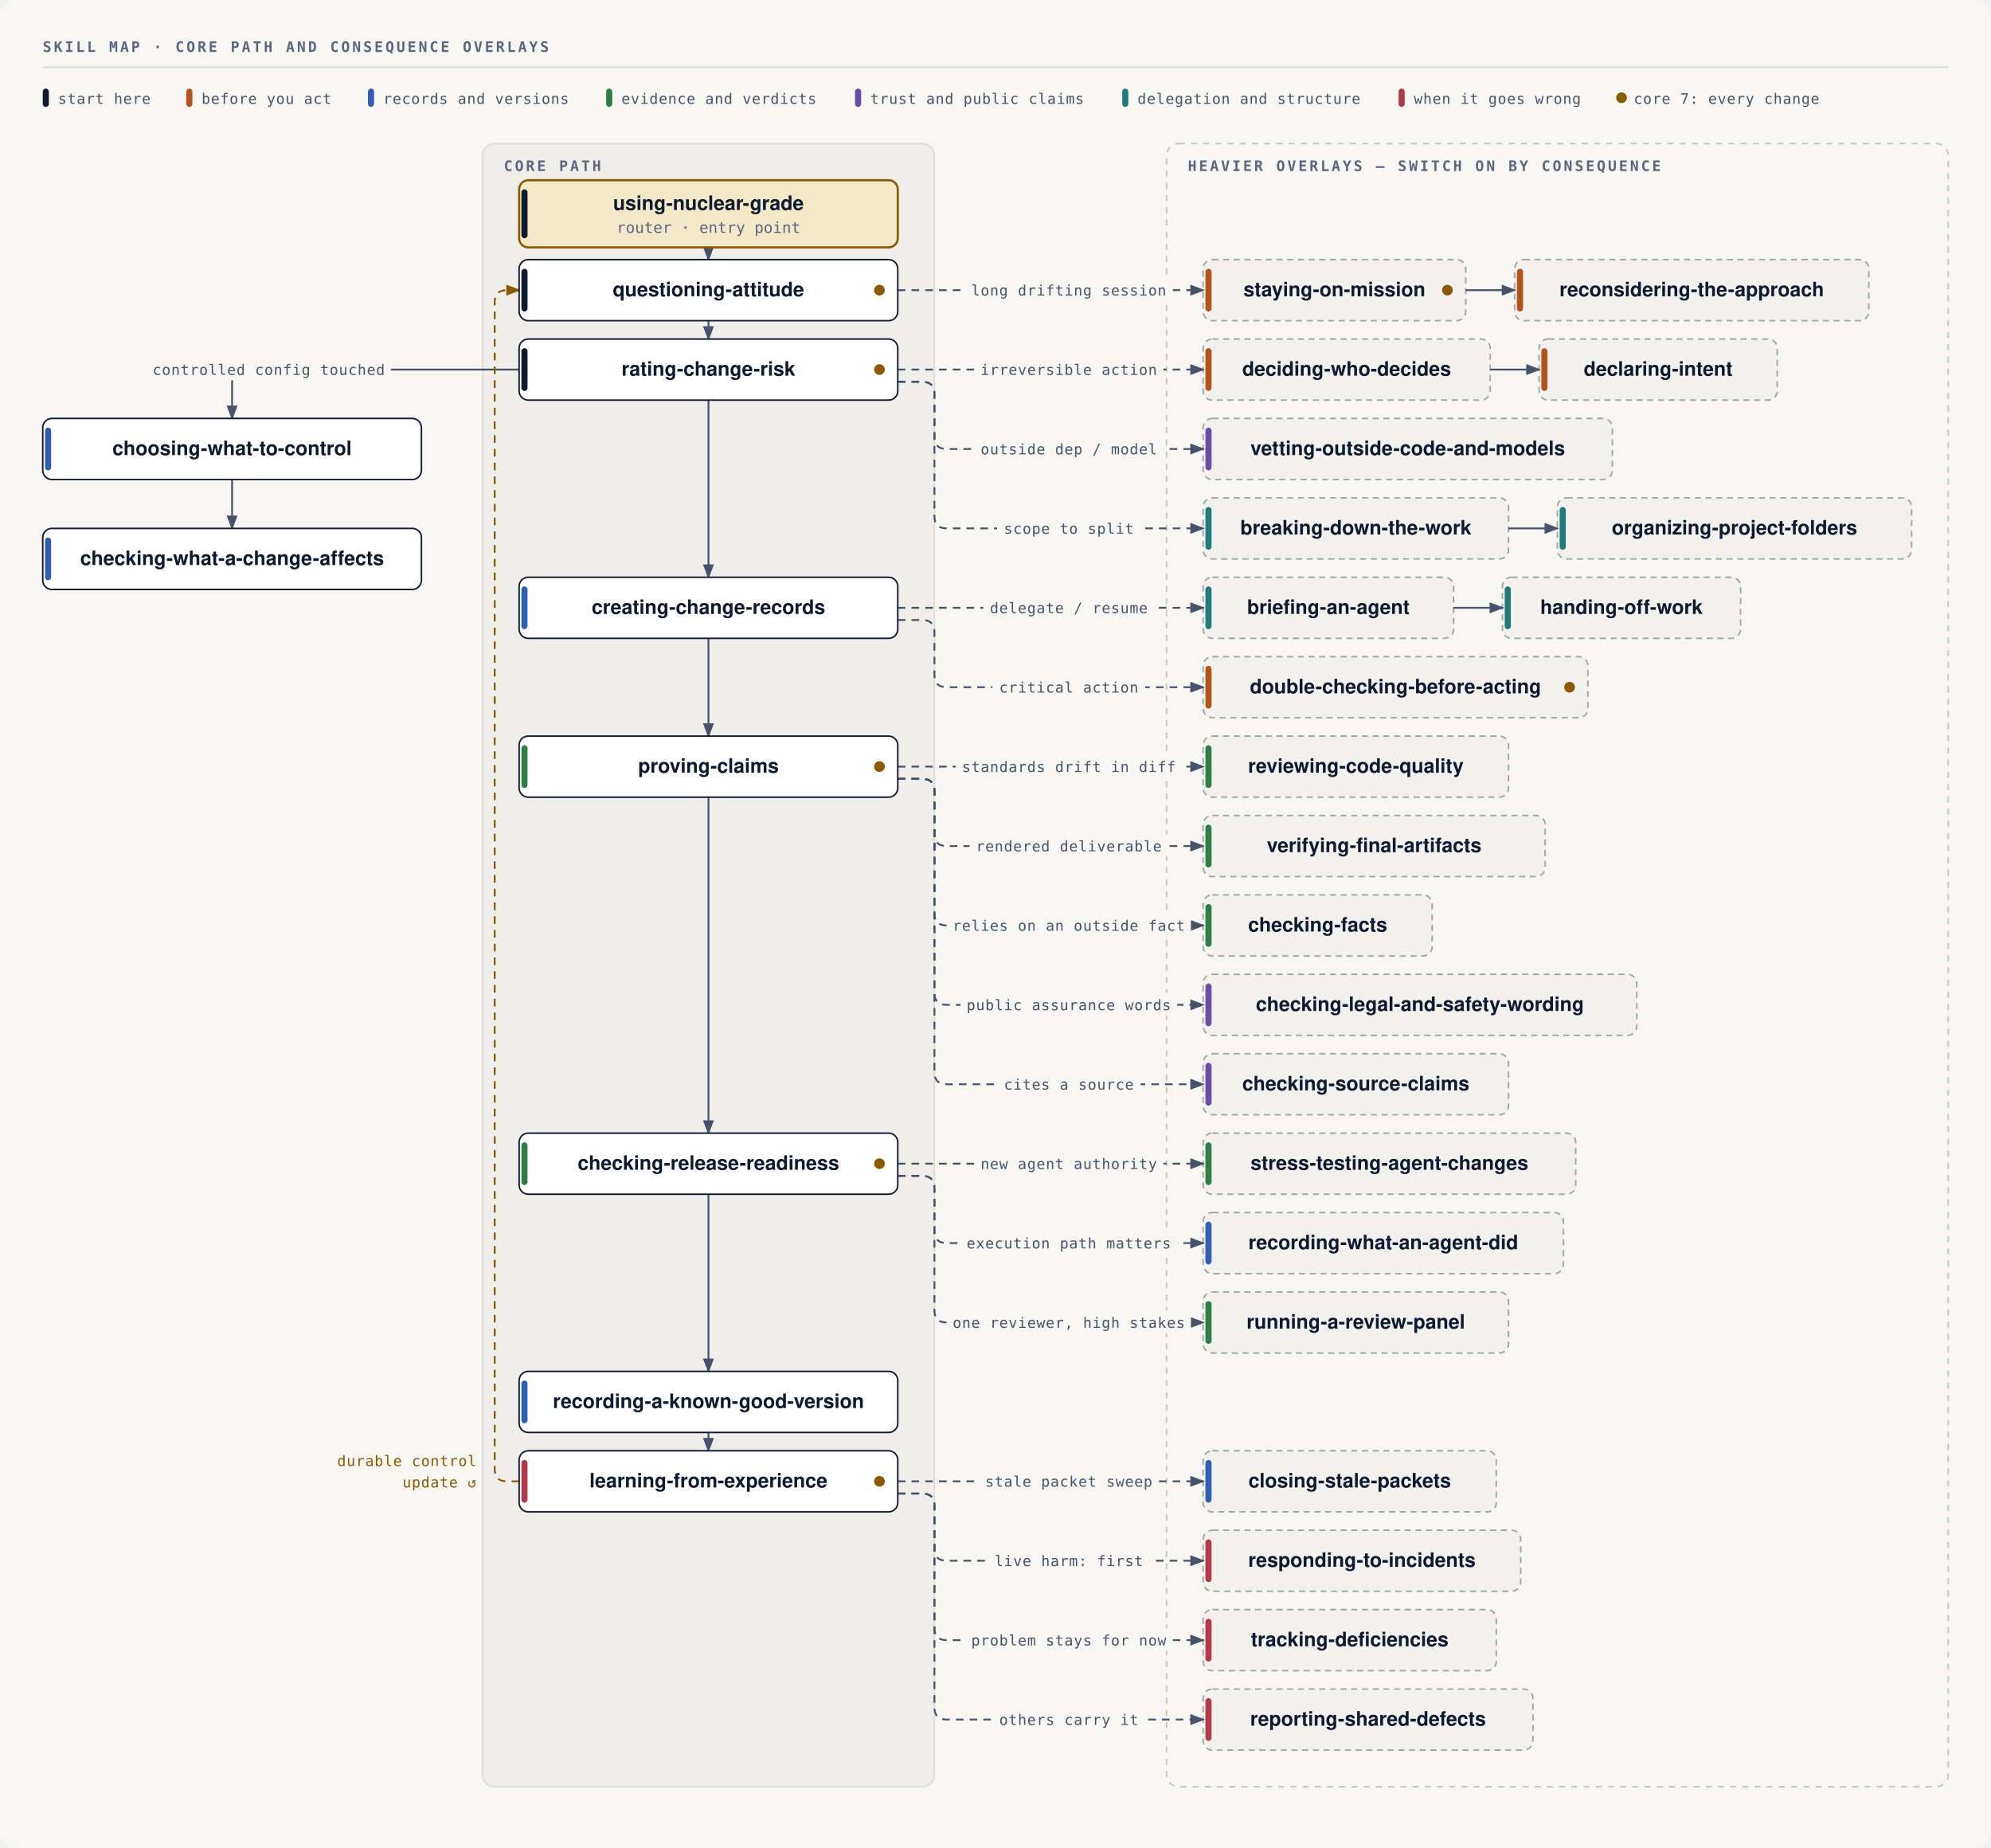
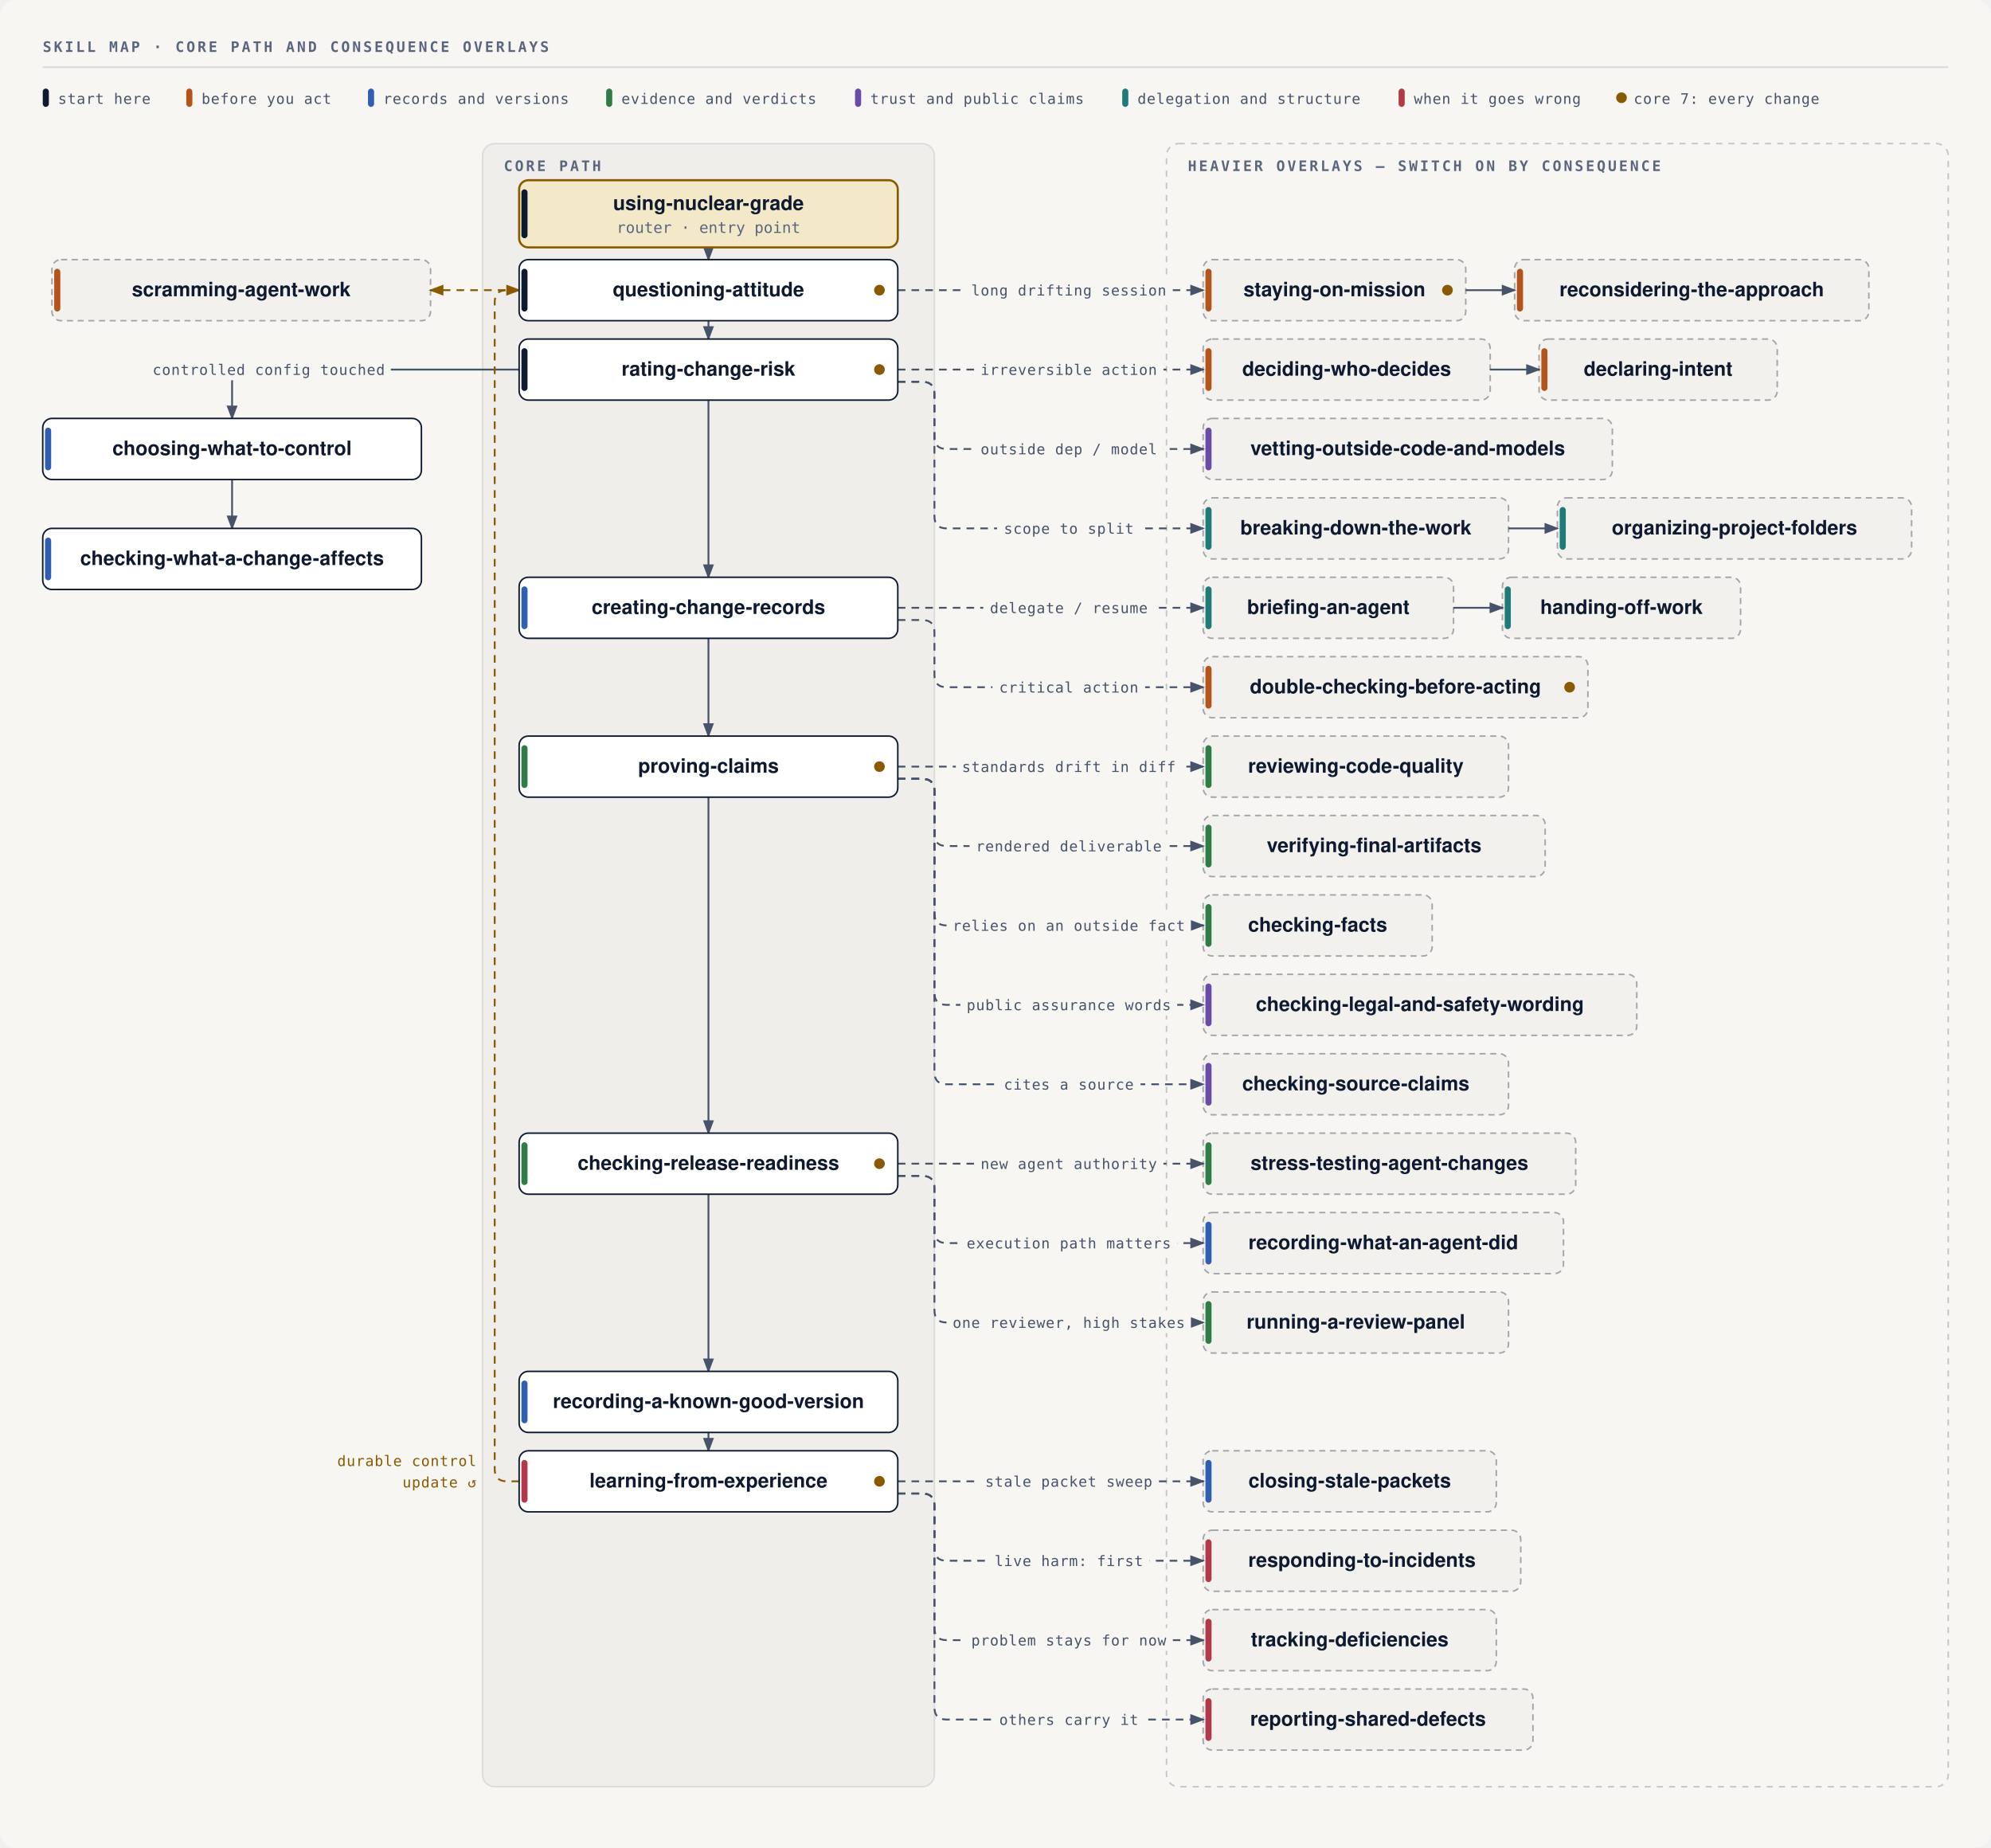
<svg xmlns="http://www.w3.org/2000/svg" viewBox="0 0 1304 1210" width="1304" height="1210" role="img" aria-labelledby="t d">
  <style>
.bg{fill:#F7F6F2} .ink{fill:#0E1A30} .muted{fill:#46536B} .soft{fill:#5A6680}
.acc{fill:#8A5A00} .lnk{fill:#2F4F94}
.n-step{fill:#FFFFFF;stroke:#0E1A30} .n-store{fill:rgba(14,26,48,0.05);stroke:#46536B}
.n-focal{fill:rgba(255,210,77,0.22);stroke:#8A5A00} .n-ext{fill:rgba(14,26,48,0.03);stroke:rgba(14,26,48,0.32)}
.n-opt{fill:rgba(14,26,48,0.02);stroke:rgba(14,26,48,0.36);stroke-dasharray:4 3}
.n-indep{fill:rgba(47,79,148,0.07);stroke:#2F4F94}
.grp{fill:none;stroke:rgba(14,26,48,0.22);stroke-dasharray:4 4}
.band{fill:rgba(14,26,48,0.035);stroke:rgba(14,26,48,0.10)}
.ln{fill:none;stroke:#46536B} .ln-acc{fill:none;stroke:#8A5A00} .ln-lnk{fill:none;stroke:#2F4F94}
.life{stroke:rgba(14,26,48,0.25);stroke-dasharray:3 4}
.mask{fill:#F7F6F2} .rule{stroke:rgba(14,26,48,0.14)}
.name{font-family:system-ui, -apple-system, 'Segoe UI', Helvetica, Arial, sans-serif;font-size:13px;font-weight:600}
.nm{font-family:system-ui, -apple-system, 'Segoe UI', Helvetica, Arial, sans-serif;font-size:12px;font-weight:600}
.sub{font-family:ui-monospace, SFMono-Regular, Menlo, Consolas, monospace;font-size:10px}
.eye{font-family:ui-monospace, SFMono-Regular, Menlo, Consolas, monospace;font-size:9.5px;font-weight:600;letter-spacing:0.16em}
.lbl{font-family:ui-monospace, SFMono-Regular, Menlo, Consolas, monospace;font-size:9.5px;letter-spacing:0.04em}
.ttl{font-family:'Iowan Old Style', Georgia, 'Times New Roman', serif;font-size:22px}
.call{font-family:'Iowan Old Style', Georgia, 'Times New Roman', serif;font-style:italic;font-size:14px}
@media (prefers-color-scheme: dark){
.bg{fill:#0E1A30} .ink{fill:#F4F7FC} .muted{fill:#B3C2DA} .soft{fill:#9DB0CE}
.acc{fill:#FFD24D} .lnk{fill:#8FB0E6}
.n-step{fill:#16263F;stroke:#D7E0EE} .n-store{fill:rgba(244,247,252,0.05);stroke:#9DB0CE}
.n-focal{fill:rgba(255,210,77,0.14);stroke:#FFD24D} .n-ext{fill:rgba(244,247,252,0.03);stroke:rgba(244,247,252,0.34)}
.n-opt{fill:rgba(244,247,252,0.02);stroke:rgba(244,247,252,0.40)}
.n-indep{fill:rgba(143,176,230,0.10);stroke:#8FB0E6}
.grp{stroke:rgba(244,247,252,0.26)} .band{fill:rgba(244,247,252,0.035);stroke:rgba(244,247,252,0.10)}
.ln{stroke:#9DB0CE} .ln-acc{stroke:#FFD24D} .ln-lnk{stroke:#8FB0E6}
.life{stroke:rgba(244,247,252,0.28)} .mask{fill:#0E1A30} .rule{stroke:rgba(244,247,252,0.16)}
}

.fam0{fill:#0E1A30} .fam1{fill:#B4531A} .fam2{fill:#2F5FB3} .fam3{fill:#2E7D45}
.fam4{fill:#6B4BA8} .fam5{fill:#1F7A7A} .fam6{fill:#B23A48}
@media (prefers-color-scheme: dark){
.fam0{fill:#F4F7FC} .fam1{fill:#F2A066} .fam2{fill:#8FB0E6} .fam3{fill:#7BCB8E}
.fam4{fill:#B9A2E8} .fam5{fill:#6FCFCF} .fam6{fill:#F08A96}
}
</style>
  <defs>
    <marker id="m-muted" markerWidth="8" markerHeight="6" refX="7" refY="3" orient="auto">
      <polygon class="muted" points="0 0, 8 3, 0 6" />
    </marker>
    <marker id="m-acc" markerWidth="8" markerHeight="6" refX="7" refY="3" orient="auto">
      <polygon class="acc" points="0 0, 8 3, 0 6" />
    </marker>
    <marker id="m-lnk" markerWidth="8" markerHeight="6" refX="7" refY="3" orient="auto">
      <polygon class="lnk" points="0 0, 8 3, 0 6" />
    </marker>
  </defs>
  <rect class="bg" width="1304" height="1210" rx="10" />
  <text x="28" y="34" class="eye soft">SKILL MAP · CORE PATH AND CONSEQUENCE OVERLAYS</text>
  <line class="rule" x1="28" y1="44" x2="1276" y2="44" />
  <rect class="grp" x="764" y="94" width="512" height="1076" rx="8" />
  <text x="778" y="112" class="eye soft" text-anchor="start">HEAVIER OVERLAYS — SWITCH ON BY CONSEQUENCE</text>
  <rect class="band" x="316" y="94" width="296" height="1076" rx="8" />
  <text x="330" y="112" class="eye soft" text-anchor="start">CORE PATH</text>
  <path class="ln" stroke-width="1.2" d="M588,190.0 L788,190.0" stroke-dasharray="5 4" marker-end="url(#m-muted)" />
  <path class="ln" stroke-width="1.2" d="M960,190.0 L992,190.0" marker-end="url(#m-muted)" />
  <path class="ln" stroke-width="1.2" d="M588,242.0 L788,242.0" stroke-dasharray="5 4" marker-end="url(#m-muted)" />
  <path class="ln" stroke-width="1.2" d="M976,242.0 L1008,242.0" marker-end="url(#m-muted)" />
  <path class="ln" stroke-width="1.2" d="M588,250.0 L604,250.0 Q612,250.0 612,258.0 L612,286 Q612,294 620,294 L788,294.0" stroke-dasharray="5 4" marker-end="url(#m-muted)" />
  <path class="ln" stroke-width="1.2" d="M588,250.0 L604,250.0 Q612,250.0 612,258.0 L612,338 Q612,346 620,346 L788,346.0" stroke-dasharray="5 4" marker-end="url(#m-muted)" />
  <path class="ln" stroke-width="1.2" d="M988,346.0 L1020,346.0" marker-end="url(#m-muted)" />
  <path class="ln" stroke-width="1.2" d="M588,398.0 L788,398.0" stroke-dasharray="5 4" marker-end="url(#m-muted)" />
  <path class="ln" stroke-width="1.2" d="M952,398.0 L984,398.0" marker-end="url(#m-muted)" />
  <path class="ln" stroke-width="1.2" d="M588,406.0 L604,406.0 Q612,406.0 612,414.0 L612,442 Q612,450 620,450 L788,450.0" stroke-dasharray="5 4" marker-end="url(#m-muted)" />
  <path class="ln" stroke-width="1.2" d="M588,502.0 L788,502.0" stroke-dasharray="5 4" marker-end="url(#m-muted)" />
  <path class="ln" stroke-width="1.2" d="M588,510.0 L604,510.0 Q612,510.0 612,518.0 L612,546 Q612,554 620,554 L788,554.0" stroke-dasharray="5 4" marker-end="url(#m-muted)" />
  <path class="ln" stroke-width="1.2" d="M588,510.0 L604,510.0 Q612,510.0 612,518.0 L612,598 Q612,606 620,606 L788,606.0" stroke-dasharray="5 4" marker-end="url(#m-muted)" />
  <path class="ln" stroke-width="1.2" d="M588,510.0 L604,510.0 Q612,510.0 612,518.0 L612,650 Q612,658 620,658 L788,658.0" stroke-dasharray="5 4" marker-end="url(#m-muted)" />
  <path class="ln" stroke-width="1.2" d="M588,510.0 L604,510.0 Q612,510.0 612,518.0 L612,702 Q612,710 620,710 L788,710.0" stroke-dasharray="5 4" marker-end="url(#m-muted)" />
  <path class="ln" stroke-width="1.2" d="M588,762.0 L788,762.0" stroke-dasharray="5 4" marker-end="url(#m-muted)" />
  <path class="ln" stroke-width="1.2" d="M588,770.0 L604,770.0 Q612,770.0 612,778.0 L612,806 Q612,814 620,814 L788,814.0" stroke-dasharray="5 4" marker-end="url(#m-muted)" />
  <path class="ln" stroke-width="1.2" d="M588,770.0 L604,770.0 Q612,770.0 612,778.0 L612,858 Q612,866 620,866 L788,866.0" stroke-dasharray="5 4" marker-end="url(#m-muted)" />
  <path class="ln" stroke-width="1.2" d="M588,970.0 L788,970.0" stroke-dasharray="5 4" marker-end="url(#m-muted)" />
  <path class="ln" stroke-width="1.2" d="M588,978.0 L604,978.0 Q612,978.0 612,986.0 L612,1014 Q612,1022 620,1022 L788,1022.0" stroke-dasharray="5 4" marker-end="url(#m-muted)" />
  <path class="ln" stroke-width="1.2" d="M588,978.0 L604,978.0 Q612,978.0 612,986.0 L612,1066 Q612,1074 620,1074 L788,1074.0" stroke-dasharray="5 4" marker-end="url(#m-muted)" />
  <path class="ln" stroke-width="1.2" d="M588,978.0 L604,978.0 Q612,978.0 612,986.0 L612,1118 Q612,1126 620,1126 L788,1126.0" stroke-dasharray="5 4" marker-end="url(#m-muted)" />
  <path class="ln" stroke-width="1.2" d="M464.0,162 L464.0,170" marker-end="url(#m-muted)" />
  <path class="ln" stroke-width="1.2" d="M464.0,210 L464.0,222" marker-end="url(#m-muted)" />
  <path class="ln" stroke-width="1.2" d="M464.0,262 L464.0,378" marker-end="url(#m-muted)" />
  <path class="ln" stroke-width="1.2" d="M464.0,418 L464.0,482" marker-end="url(#m-muted)" />
  <path class="ln" stroke-width="1.2" d="M464.0,522 L464.0,742" marker-end="url(#m-muted)" />
  <path class="ln" stroke-width="1.2" d="M464.0,782 L464.0,898" marker-end="url(#m-muted)" />
  <path class="ln" stroke-width="1.2" d="M464.0,938 L464.0,950" marker-end="url(#m-muted)" />
  <path class="ln" stroke-width="1.2" d="M340,242.0 L160.0,242.0 Q152.0,242.0 152.0,250.0 L152.0,274" marker-end="url(#m-muted)" />
  <path class="ln" stroke-width="1.2" d="M152.0,314 L152.0,346" marker-end="url(#m-muted)" />
  <path class="ln-acc" stroke-width="1.2" d="M340,970.0 L332,970.0 Q324,970.0 324,962.0 L324,198.0 Q324,190.0 332,190.0 L340,190.0" stroke-dasharray="5 4" marker-end="url(#m-acc)" />
  <rect class="fam0" x="28" y="58" width="4" height="12" rx="2" />
  <text x="38" y="68" class="lbl muted" text-anchor="start">start here</text>
  <rect class="fam1" x="122" y="58" width="4" height="12" rx="2" />
  <text x="132" y="68" class="lbl muted" text-anchor="start">before you act</text>
  <rect class="fam2" x="241" y="58" width="4" height="12" rx="2" />
  <text x="251" y="68" class="lbl muted" text-anchor="start">records and versions</text>
  <rect class="fam3" x="397" y="58" width="4" height="12" rx="2" />
  <text x="407" y="68" class="lbl muted" text-anchor="start">evidence and verdicts</text>
  <rect class="fam4" x="560" y="58" width="4" height="12" rx="2" />
  <text x="570" y="68" class="lbl muted" text-anchor="start">trust and public claims</text>
  <rect class="fam5" x="735" y="58" width="4" height="12" rx="2" />
  <text x="745" y="68" class="lbl muted" text-anchor="start">delegation and structure</text>
  <rect class="fam6" x="916" y="58" width="4" height="12" rx="2" />
  <text x="926" y="68" class="lbl muted" text-anchor="start">when it goes wrong</text>
  <circle class="acc" cx="1062" cy="64" r="3.5" />
  <text x="1070" y="68" class="lbl muted" text-anchor="start">core 7: every change</text>
+   <path class="ln-acc" stroke-width="1.2" d="M340,190.0 L282,190.0" stroke-dasharray="5 4" marker-end="url(#m-acc)" />
  <rect class="n-focal" stroke-width="1.4" x="340" y="118" width="248" height="44" rx="6" />
  <text x="464.0" y="137.5" class="name ink" text-anchor="middle">using-nuclear-grade</text>
  <text x="464.0" y="152.5" class="sub soft" text-anchor="middle">router · entry point</text>
  <rect class="fam0" x="341.5" y="124" width="4" height="32" rx="2" />
  <rect class="n-step" stroke-width="1" x="340" y="170" width="248" height="40" rx="6" />
  <text x="464.0" y="194.0" class="name ink" text-anchor="middle">questioning-attitude</text>
  <rect class="fam0" x="341.5" y="176" width="4" height="28" rx="2" />
  <circle class="acc" cx="576" cy="190.0" r="3.5" />
  <rect class="n-opt" stroke-width="1" x="788" y="170" width="172" height="40" rx="6" />
  <text x="874.0" y="194.0" class="name ink" text-anchor="middle">staying-on-mission</text>
  <rect class="fam1" x="789.5" y="176" width="4" height="28" rx="2" />
  <circle class="acc" cx="948" cy="190.0" r="3.5" />
  <rect class="n-opt" stroke-width="1" x="992" y="170" width="232" height="40" rx="6" />
  <text x="1108.0" y="194.0" class="name ink" text-anchor="middle">reconsidering-the-approach</text>
  <rect class="fam1" x="993.5" y="176" width="4" height="28" rx="2" />
  <rect class="n-step" stroke-width="1" x="340" y="222" width="248" height="40" rx="6" />
  <text x="464.0" y="246.0" class="name ink" text-anchor="middle">rating-change-risk</text>
  <rect class="fam0" x="341.5" y="228" width="4" height="28" rx="2" />
  <circle class="acc" cx="576" cy="242.0" r="3.5" />
  <rect class="n-opt" stroke-width="1" x="788" y="222" width="188" height="40" rx="6" />
  <text x="882.0" y="246.0" class="name ink" text-anchor="middle">deciding-who-decides</text>
  <rect class="fam1" x="789.5" y="228" width="4" height="28" rx="2" />
  <rect class="n-opt" stroke-width="1" x="1008" y="222" width="156" height="40" rx="6" />
  <text x="1086.0" y="246.0" class="name ink" text-anchor="middle">declaring-intent</text>
  <rect class="fam1" x="1009.5" y="228" width="4" height="28" rx="2" />
  <rect class="n-opt" stroke-width="1" x="788" y="274" width="268" height="40" rx="6" />
  <text x="922.0" y="298.0" class="name ink" text-anchor="middle">vetting-outside-code-and-models</text>
  <rect class="fam4" x="789.5" y="280" width="4" height="28" rx="2" />
  <rect class="n-opt" stroke-width="1" x="788" y="326" width="200" height="40" rx="6" />
  <text x="888.0" y="350.0" class="name ink" text-anchor="middle">breaking-down-the-work</text>
  <rect class="fam5" x="789.5" y="332" width="4" height="28" rx="2" />
  <rect class="n-opt" stroke-width="1" x="1020" y="326" width="232" height="40" rx="6" />
  <text x="1136.0" y="350.0" class="name ink" text-anchor="middle">organizing-project-folders</text>
  <rect class="fam5" x="1021.5" y="332" width="4" height="28" rx="2" />
  <rect class="n-step" stroke-width="1" x="340" y="378" width="248" height="40" rx="6" />
  <text x="464.0" y="402.0" class="name ink" text-anchor="middle">creating-change-records</text>
  <rect class="fam2" x="341.5" y="384" width="4" height="28" rx="2" />
  <rect class="n-opt" stroke-width="1" x="788" y="378" width="164" height="40" rx="6" />
  <text x="870.0" y="402.0" class="name ink" text-anchor="middle">briefing-an-agent</text>
  <rect class="fam5" x="789.5" y="384" width="4" height="28" rx="2" />
  <rect class="n-opt" stroke-width="1" x="984" y="378" width="156" height="40" rx="6" />
  <text x="1062.0" y="402.0" class="name ink" text-anchor="middle">handing-off-work</text>
  <rect class="fam5" x="985.5" y="384" width="4" height="28" rx="2" />
  <rect class="n-opt" stroke-width="1" x="788" y="430" width="252" height="40" rx="6" />
  <text x="914.0" y="454.0" class="name ink" text-anchor="middle">double-checking-before-acting</text>
  <rect class="fam1" x="789.5" y="436" width="4" height="28" rx="2" />
  <circle class="acc" cx="1028" cy="450.0" r="3.5" />
  <rect class="n-step" stroke-width="1" x="340" y="482" width="248" height="40" rx="6" />
  <text x="464.0" y="506.0" class="name ink" text-anchor="middle">proving-claims</text>
  <rect class="fam3" x="341.5" y="488" width="4" height="28" rx="2" />
  <circle class="acc" cx="576" cy="502.0" r="3.5" />
  <rect class="n-opt" stroke-width="1" x="788" y="482" width="200" height="40" rx="6" />
  <text x="888.0" y="506.0" class="name ink" text-anchor="middle">reviewing-code-quality</text>
  <rect class="fam3" x="789.5" y="488" width="4" height="28" rx="2" />
  <rect class="n-opt" stroke-width="1" x="788" y="534" width="224" height="40" rx="6" />
  <text x="900.0" y="558.0" class="name ink" text-anchor="middle">verifying-final-artifacts</text>
  <rect class="fam3" x="789.5" y="540" width="4" height="28" rx="2" />
  <rect class="n-opt" stroke-width="1" x="788" y="586" width="150" height="40" rx="6" />
  <text x="863.0" y="610.0" class="name ink" text-anchor="middle">checking-facts</text>
  <rect class="fam3" x="789.5" y="592" width="4" height="28" rx="2" />
  <rect class="n-opt" stroke-width="1" x="788" y="638" width="284" height="40" rx="6" />
  <text x="930.0" y="662.0" class="name ink" text-anchor="middle">checking-legal-and-safety-wording</text>
  <rect class="fam4" x="789.5" y="644" width="4" height="28" rx="2" />
  <rect class="n-opt" stroke-width="1" x="788" y="690" width="200" height="40" rx="6" />
  <text x="888.0" y="714.0" class="name ink" text-anchor="middle">checking-source-claims</text>
  <rect class="fam4" x="789.5" y="696" width="4" height="28" rx="2" />
  <rect class="n-step" stroke-width="1" x="340" y="742" width="248" height="40" rx="6" />
  <text x="464.0" y="766.0" class="name ink" text-anchor="middle">checking-release-readiness</text>
  <rect class="fam3" x="341.5" y="748" width="4" height="28" rx="2" />
  <circle class="acc" cx="576" cy="762.0" r="3.5" />
  <rect class="n-opt" stroke-width="1" x="788" y="742" width="244" height="40" rx="6" />
  <text x="910.0" y="766.0" class="name ink" text-anchor="middle">stress-testing-agent-changes</text>
  <rect class="fam3" x="789.5" y="748" width="4" height="28" rx="2" />
  <rect class="n-opt" stroke-width="1" x="788" y="794" width="236" height="40" rx="6" />
  <text x="906.0" y="818.0" class="name ink" text-anchor="middle">recording-what-an-agent-did</text>
  <rect class="fam2" x="789.5" y="800" width="4" height="28" rx="2" />
  <rect class="n-opt" stroke-width="1" x="788" y="846" width="200" height="40" rx="6" />
  <text x="888.0" y="870.0" class="name ink" text-anchor="middle">running-a-review-panel</text>
  <rect class="fam3" x="789.5" y="852" width="4" height="28" rx="2" />
  <rect class="n-step" stroke-width="1" x="340" y="898" width="248" height="40" rx="6" />
  <text x="464.0" y="922.0" class="name ink" text-anchor="middle">recording-a-known-good-version</text>
  <rect class="fam2" x="341.5" y="904" width="4" height="28" rx="2" />
  <rect class="n-step" stroke-width="1" x="340" y="950" width="248" height="40" rx="6" />
  <text x="464.0" y="974.0" class="name ink" text-anchor="middle">learning-from-experience</text>
  <rect class="fam6" x="341.5" y="956" width="4" height="28" rx="2" />
  <circle class="acc" cx="576" cy="970.0" r="3.5" />
  <rect class="n-opt" stroke-width="1" x="788" y="950" width="192" height="40" rx="6" />
  <text x="884.0" y="974.0" class="name ink" text-anchor="middle">closing-stale-packets</text>
  <rect class="fam2" x="789.5" y="956" width="4" height="28" rx="2" />
  <rect class="n-opt" stroke-width="1" x="788" y="1002" width="208" height="40" rx="6" />
  <text x="892.0" y="1026.0" class="name ink" text-anchor="middle">responding-to-incidents</text>
  <rect class="fam6" x="789.5" y="1008" width="4" height="28" rx="2" />
  <rect class="n-opt" stroke-width="1" x="788" y="1054" width="192" height="40" rx="6" />
  <text x="884.0" y="1078.0" class="name ink" text-anchor="middle">tracking-deficiencies</text>
  <rect class="fam6" x="789.5" y="1060" width="4" height="28" rx="2" />
  <rect class="n-opt" stroke-width="1" x="788" y="1106" width="216" height="40" rx="6" />
  <text x="896.0" y="1130.0" class="name ink" text-anchor="middle">reporting-shared-defects</text>
  <rect class="fam6" x="789.5" y="1112" width="4" height="28" rx="2" />
  <rect class="n-step" stroke-width="1" x="28" y="274" width="248" height="40" rx="6" />
  <text x="152.0" y="298.0" class="name ink" text-anchor="middle">choosing-what-to-control</text>
  <rect class="fam2" x="29.5" y="280" width="4" height="28" rx="2" />
  <rect class="n-step" stroke-width="1" x="28" y="346" width="248" height="40" rx="6" />
  <text x="152.0" y="370.0" class="name ink" text-anchor="middle">checking-what-a-change-affects</text>
  <rect class="fam2" x="29.5" y="352" width="4" height="28" rx="2" />
+   <rect class="n-opt" stroke-width="1" x="34" y="170" width="248" height="40" rx="6" />
+   <text x="158.0" y="194.0" class="name ink" text-anchor="middle">scramming-agent-work</text>
+   <rect class="fam1" x="35.5" y="176" width="4" height="28" rx="2" />
  <rect class="mask" x="632.0" y="182" width="136.0" height="15" rx="2" />
  <text x="700.0" y="193.5" class="lbl muted" text-anchor="middle">long drifting session</text>
  <rect class="mask" x="638.0" y="234" width="124.0" height="15" rx="2" />
  <text x="700.0" y="245.5" class="lbl muted" text-anchor="middle">irreversible action</text>
  <rect class="mask" x="638.0" y="286" width="124.0" height="15" rx="2" />
  <text x="700.0" y="297.5" class="lbl muted" text-anchor="middle">outside dep / model</text>
  <rect class="mask" x="653.0" y="338" width="94.0" height="15" rx="2" />
  <text x="700.0" y="349.5" class="lbl muted" text-anchor="middle">scope to split</text>
  <rect class="mask" x="644.0" y="390" width="112.0" height="15" rx="2" />
  <text x="700.0" y="401.5" class="lbl muted" text-anchor="middle">delegate / resume</text>
  <rect class="mask" x="650.0" y="442" width="100.0" height="15" rx="2" />
  <text x="700.0" y="453.5" class="lbl muted" text-anchor="middle">critical action</text>
  <rect class="mask" x="626.0" y="494" width="148.0" height="15" rx="2" />
  <text x="700.0" y="505.5" class="lbl muted" text-anchor="middle">standards drift in diff</text>
  <rect class="mask" x="635.0" y="546" width="130.0" height="15" rx="2" />
  <text x="700.0" y="557.5" class="lbl muted" text-anchor="middle">rendered deliverable</text>
  <rect class="mask" x="620.0" y="598" width="160.0" height="15" rx="2" />
  <text x="700.0" y="609.5" class="lbl muted" text-anchor="middle">relies on an outside fact</text>
  <rect class="mask" x="629.0" y="650" width="142.0" height="15" rx="2" />
  <text x="700.0" y="661.5" class="lbl muted" text-anchor="middle">public assurance words</text>
  <rect class="mask" x="653.0" y="702" width="94.0" height="15" rx="2" />
  <text x="700.0" y="713.5" class="lbl muted" text-anchor="middle">cites a source</text>
  <rect class="mask" x="638.0" y="754" width="124.0" height="15" rx="2" />
  <text x="700.0" y="765.5" class="lbl muted" text-anchor="middle">new agent authority</text>
  <rect class="mask" x="629.0" y="806" width="142.0" height="15" rx="2" />
  <text x="700.0" y="817.5" class="lbl muted" text-anchor="middle">execution path matters</text>
  <rect class="mask" x="620.0" y="858" width="160.0" height="15" rx="2" />
  <text x="700.0" y="869.5" class="lbl muted" text-anchor="middle">one reviewer, high stakes</text>
  <rect class="mask" x="641.0" y="962" width="118.0" height="15" rx="2" />
  <text x="700.0" y="973.5" class="lbl muted" text-anchor="middle">stale packet sweep</text>
  <rect class="mask" x="647.0" y="1014" width="106.0" height="15" rx="2" />
  <text x="700.0" y="1025.5" class="lbl muted" text-anchor="middle">live harm: first</text>
  <rect class="mask" x="632.0" y="1066" width="136.0" height="15" rx="2" />
  <text x="700.0" y="1077.5" class="lbl muted" text-anchor="middle">problem stays for now</text>
  <rect class="mask" x="650.0" y="1118" width="100.0" height="15" rx="2" />
  <text x="700.0" y="1129.5" class="lbl muted" text-anchor="middle">others carry it</text>
  <rect class="mask" x="96.0" y="234.0" width="160.0" height="15" rx="2" />
  <text x="176.0" y="245.5" class="lbl muted" text-anchor="middle">controlled config touched</text>
  <text x="312" y="960.0" class="lbl acc" text-anchor="end">durable control</text>
  <text x="312" y="974.0" class="lbl acc" text-anchor="end">update ↺</text>
</svg>
